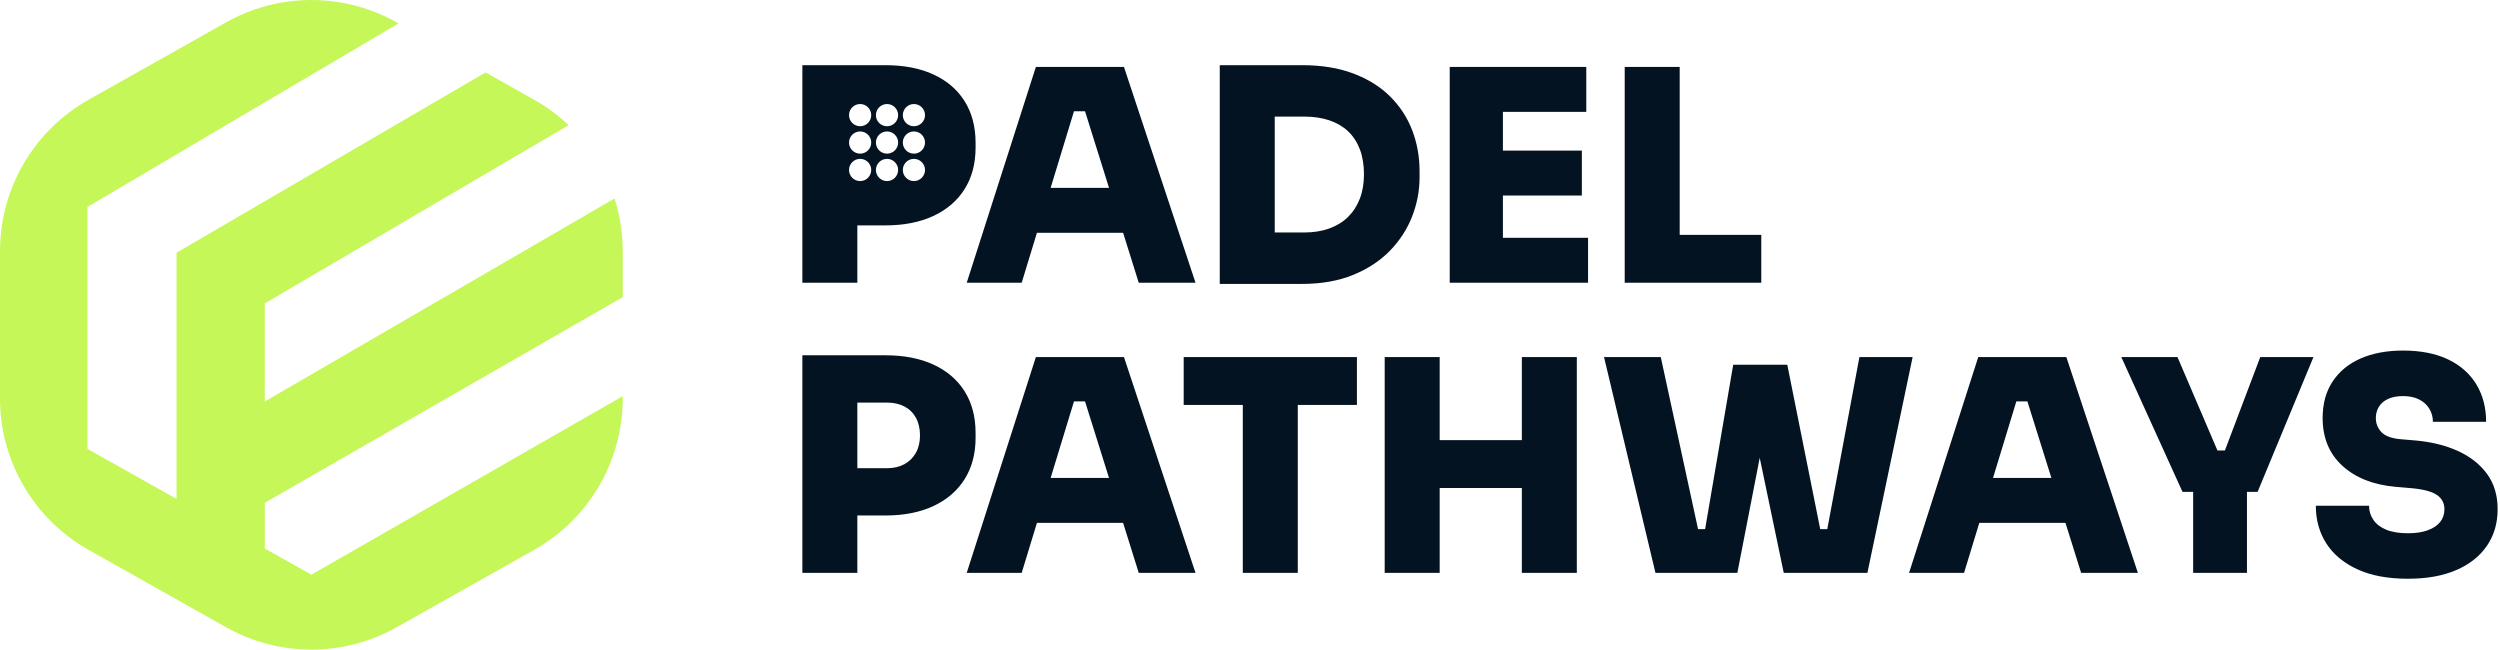
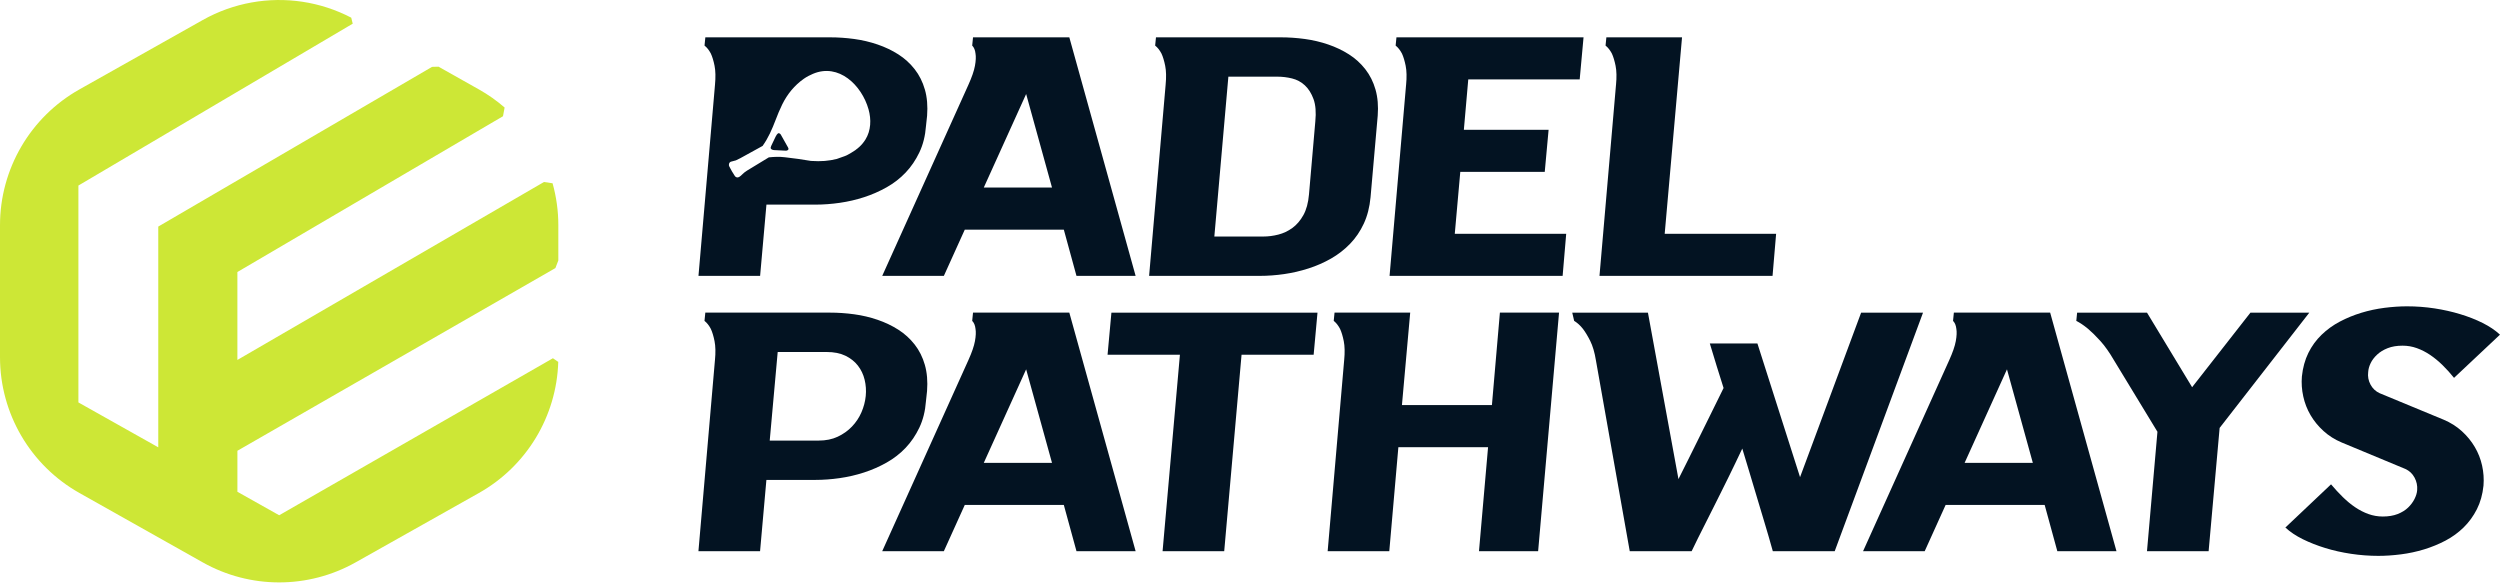
- <svg xmlns="http://www.w3.org/2000/svg" width="254" height="66" viewBox="0 0 254 66" fill="none">
-   <path d="M26.904 51.083V55.73L31.636 58.39L63.272 40.244V40.474C63.272 46.853 59.831 52.738 54.27 55.867L49.672 58.455L40.299 63.73C34.92 66.757 28.352 66.757 22.973 63.73L9.002 55.868C3.441 52.74 0 46.855 0 40.475V25.526C0 19.145 3.441 13.26 9.002 10.133L22.973 2.27C24.723 1.286 26.596 0.623 28.513 0.278C32.497 -0.437 36.669 0.228 40.299 2.27L40.489 2.378L36.382 4.802L8.885 21.027V45.605L17.936 50.691V25.677L45.115 9.822L49.337 7.358L54.269 10.133C55.555 10.857 56.728 11.727 57.772 12.719L54.002 14.93L26.902 30.825V40.789L62.437 20.165C62.982 21.873 63.271 23.68 63.271 25.526V30.189L26.902 51.083H26.904Z" fill="#C5F758" />
-   <path d="M244.15 35.617C245.953 35.617 247.478 35.919 248.73 36.518C249.982 37.12 250.938 37.965 251.599 39.056C252.259 40.148 252.589 41.414 252.589 42.855H247.183C247.183 42.375 247.064 41.934 246.822 41.533C246.582 41.132 246.237 40.817 245.786 40.587C245.335 40.357 244.79 40.242 244.148 40.242C243.547 40.242 243.042 40.338 242.632 40.528C242.221 40.718 241.911 40.984 241.7 41.324C241.49 41.664 241.385 42.045 241.385 42.465C241.385 43.026 241.575 43.507 241.955 43.906C242.335 44.307 242.996 44.547 243.938 44.627L245.35 44.746C246.991 44.886 248.443 45.241 249.704 45.811C250.966 46.382 251.956 47.158 252.677 48.139C253.397 49.12 253.759 50.321 253.759 51.742C253.759 53.163 253.393 54.406 252.662 55.467C251.931 56.528 250.89 57.348 249.539 57.928C248.188 58.509 246.561 58.8 244.66 58.8L244.658 58.801C242.616 58.801 240.899 58.482 239.508 57.841C238.117 57.2 237.064 56.324 236.354 55.213C235.643 54.102 235.288 52.825 235.288 51.384H240.694C240.694 51.904 240.838 52.38 241.13 52.81C241.42 53.241 241.855 53.577 242.436 53.817C243.016 54.057 243.758 54.178 244.658 54.178C245.439 54.178 246.104 54.078 246.655 53.878C247.205 53.677 247.627 53.397 247.917 53.036C248.207 52.675 248.354 52.245 248.354 51.745C248.354 51.104 248.084 50.608 247.543 50.258C247.002 49.907 246.091 49.683 244.811 49.583L243.398 49.462C241.136 49.261 239.333 48.552 237.992 47.33C236.651 46.108 235.98 44.487 235.98 42.465C235.98 41.023 236.315 39.791 236.987 38.771C237.658 37.75 238.604 36.968 239.826 36.428C241.048 35.887 242.49 35.617 244.15 35.617ZM89.959 36.097C91.841 36.097 93.468 36.413 94.839 37.044C96.21 37.675 97.266 38.581 98.008 39.761C98.748 40.944 99.119 42.354 99.119 43.996V44.476C99.119 46.097 98.748 47.501 98.008 48.681C97.266 49.863 96.209 50.773 94.839 51.413C93.467 52.054 91.84 52.374 89.959 52.374H87.106V58.202H81.52V36.097H89.959ZM121.464 58.202H115.697L114.107 53.126H105.352L103.804 58.202H98.219L105.245 36.278H114.195L121.464 58.202ZM137.862 41.142H131.854V58.202H126.269V41.142H120.263V36.278H137.862V41.142ZM146.271 44.717H154.619V36.278H160.205V58.202H154.619V49.582H146.271V58.202H140.685V36.278H146.271V44.717ZM172.521 53.757H173.239L176.094 37.058H181.588L184.934 53.757H185.652L188.917 36.278H194.323L189.728 58.202H181.229L178.788 46.515L176.514 58.202H168.194L162.969 36.278H168.735L172.521 53.757ZM217.209 58.202H211.442L209.852 53.126H201.097L199.549 58.202H193.962L200.99 36.278H209.94L217.209 58.202ZM225.292 45.768H226.05L229.642 36.278H235.048L229.372 49.972H228.291V58.202H222.824V49.972H221.742L215.526 36.278H221.232L225.292 45.768ZM106.744 48.561H112.677L110.24 40.783H109.116L106.744 48.561ZM202.489 48.561H208.422L205.984 40.783H204.861L202.489 48.561ZM87.106 47.57H90.108C90.789 47.57 91.38 47.434 91.88 47.165C92.379 46.895 92.77 46.509 93.052 46.008C93.332 45.508 93.472 44.917 93.472 44.236C93.472 43.555 93.332 42.934 93.052 42.433C92.772 41.934 92.381 41.552 91.88 41.293C91.379 41.033 90.788 40.902 90.108 40.902H87.106V47.57ZM132.274 6.621C134.256 6.621 135.993 6.901 137.485 7.463C138.977 8.024 140.224 8.799 141.225 9.79C142.225 10.78 142.977 11.927 143.477 13.228C143.976 14.529 144.227 15.912 144.227 17.372V18.032C144.227 19.373 143.976 20.691 143.477 21.982C142.976 23.273 142.225 24.434 141.225 25.466C140.224 26.497 138.977 27.318 137.485 27.928C135.994 28.54 134.256 28.845 132.274 28.846H123.927V6.621H132.274ZM89.959 6.623C91.841 6.623 93.468 6.936 94.839 7.567C96.211 8.198 97.266 9.104 98.008 10.286C98.749 11.466 99.119 12.879 99.119 14.52V15.001C99.119 16.622 98.749 18.025 98.008 19.206C97.266 20.388 96.211 21.299 94.839 21.938C93.468 22.579 91.841 22.899 89.959 22.899H87.106V28.726H81.52V6.623H89.959ZM121.464 28.726H115.697L114.107 23.65H105.352L103.804 28.726H98.219L105.245 6.803H114.195L121.464 28.726ZM161.166 11.366H152.697V15.302H160.717V19.866H152.697V24.162H161.347V28.726H147.292V6.803H161.166V11.366ZM170.657 23.861H178.947V28.726H165.071V6.803H170.657V23.861ZM129.513 23.62H132.515C133.455 23.62 134.3 23.484 135.052 23.215C135.802 22.945 136.439 22.554 136.959 22.043C137.479 21.533 137.88 20.912 138.16 20.181C138.44 19.451 138.58 18.625 138.58 17.704C138.58 16.783 138.44 15.897 138.16 15.166C137.88 14.435 137.479 13.825 136.959 13.334C136.437 12.843 135.802 12.473 135.052 12.222C134.302 11.972 133.455 11.847 132.515 11.847H129.513V23.62ZM106.744 19.086H112.677L110.24 11.307H109.116L106.744 19.086ZM87.388 16.14C86.766 16.14 86.26 16.647 86.26 17.269C86.26 17.891 86.766 18.398 87.388 18.398C88.011 18.398 88.516 17.891 88.517 17.269C88.517 16.647 88.01 16.14 87.388 16.14ZM90.121 16.14C89.499 16.141 88.992 16.648 88.992 17.269C88.992 17.891 89.499 18.398 90.121 18.398C90.743 18.398 91.25 17.891 91.25 17.269C91.25 16.647 90.743 16.14 90.121 16.14ZM92.853 16.14C92.232 16.141 91.727 16.648 91.727 17.269C91.727 17.891 92.232 18.398 92.853 18.398C93.477 18.398 93.982 17.891 93.982 17.269C93.982 16.647 93.475 16.14 92.853 16.14ZM87.388 13.354C86.766 13.354 86.26 13.861 86.26 14.483C86.26 15.105 86.766 15.611 87.388 15.611C88.011 15.611 88.517 15.107 88.517 14.483C88.516 13.86 88.01 13.354 87.388 13.354ZM90.121 13.354C89.499 13.354 88.992 13.861 88.992 14.483C88.992 15.105 89.499 15.611 90.121 15.611C90.743 15.611 91.25 15.107 91.25 14.483C91.25 13.86 90.743 13.354 90.121 13.354ZM92.853 13.354C92.232 13.354 91.727 13.861 91.727 14.483C91.727 15.105 92.232 15.611 92.853 15.611C93.477 15.611 93.982 15.107 93.982 14.483C93.982 13.86 93.475 13.354 92.853 13.354ZM87.388 10.569C86.766 10.569 86.26 11.076 86.26 11.698C86.26 12.32 86.766 12.826 87.388 12.826C88.011 12.826 88.517 12.321 88.517 11.698C88.517 11.075 88.01 10.569 87.388 10.569ZM90.121 10.569C89.499 10.569 88.992 11.076 88.992 11.698C88.992 12.32 89.499 12.826 90.121 12.826C90.743 12.826 91.25 12.321 91.25 11.698C91.25 11.075 90.743 10.569 90.121 10.569ZM92.853 10.569C92.232 10.569 91.727 11.076 91.727 11.698C91.727 12.32 92.232 12.826 92.853 12.826C93.477 12.826 93.982 12.321 93.982 11.698C93.982 11.075 93.475 10.569 92.853 10.569Z" fill="#031322" />
+ <svg xmlns="http://www.w3.org/2000/svg" id="Layer_2" data-name="Layer 2" viewBox="0 0 1798.09 418.9">
+   <defs>
+     <style>
+       .cls-1 {
+         fill: #cde736;
+       }
+ 
+       .cls-2 {
+         fill: #031322;
+       }
+     </style>
+   </defs>
+   <g id="Layer_1-2" data-name="Layer 1">
+     <g>
+       <path class="cls-1" d="M170.75,324.22v29.49l30.04,16.88,196.89-112.93s2.43,1.6,3.84,2.63c-1.19,39.17-22.78,74.99-57.08,94.3l-29.18,16.42-59.49,33.47c-34.14,19.21-75.82,19.21-109.96,0l-88.67-49.9C21.84,334.73,0,297.38,0,256.89v-94.88c0-40.5,21.84-77.85,57.13-97.71L145.8,14.41c11.1-6.24,22.99-10.46,35.16-12.64,24.14-4.33,49.37-.68,71.66,10.94.22.99,1.07,4.32,1.07,4.32l-22.79,13.45L56.39,133.45v155.99l57.44,32.28v-158.76l172.51-100.63,24.4-14.24,4.65-.13,29.05,16.35c6.67,3.75,12.86,8.12,18.5,13.03-.29,1.77-1.17,6.26-1.17,6.26l-19.03,11.16-172,100.88v63.24l220.53-127.99s4.08.64,6.16.94c2.71,9.69,4.14,19.84,4.14,30.18v25.3l-2.11,5.5-228.71,131.4Z" />
+       <path class="cls-2" d="M696.47,61.09c2.5-5.54,4.09-10.12,4.75-13.75.66-3.63.79-6.56.4-8.81-.27-2.5-1.06-4.42-2.38-5.74l.59-5.94h69.26l47.69,171.57h-42.54l-9.1-33.24h-71.24l-15.04,33.24h-44.33l61.94-137.33ZM707.56,134.9h49.08l-18.6-67.28-30.47,67.28Z" />
+       <path class="cls-2" d="M826.48,198.42l11.87-137.33c.53-5.54.43-10.12-.3-13.75-.73-3.63-1.62-6.56-2.67-8.81-1.32-2.5-2.84-4.42-4.55-5.74l.59-5.94h89.64c5.8,0,11.61.4,17.41,1.19,5.8.79,11.41,2.11,16.82,3.96,5.41,1.85,10.39,4.22,14.94,7.12,4.55,2.9,8.48,6.47,11.77,10.69,3.3,4.22,5.74,9.1,7.32,14.64,1.58,5.54,2.11,11.81,1.58,18.8l-5.15,58.57c-.66,7.12-2.28,13.46-4.85,19-2.57,5.54-5.87,10.39-9.89,14.54-4.03,4.16-8.58,7.69-13.65,10.59-5.08,2.9-10.49,5.28-16.23,7.12-5.74,1.85-11.58,3.2-17.51,4.06-5.94.86-11.81,1.29-17.61,1.29h-79.55ZM908.61,170.12c3.56,0,7.16-.46,10.79-1.39,3.63-.92,6.99-2.5,10.09-4.75,3.1-2.24,5.74-5.31,7.92-9.2,2.18-3.89,3.53-8.87,4.06-14.94l4.55-52.44c.66-6.59.23-11.97-1.29-16.13-1.52-4.16-3.6-7.45-6.23-9.89-2.64-2.44-5.71-4.09-9.2-4.95-3.5-.86-7.02-1.29-10.59-1.29h-35.22l-10.09,114.97h35.22Z" />
+       <path class="cls-2" d="M1011.31,61.09c.53-5.54.43-10.12-.3-13.75-.73-3.63-1.62-6.56-2.67-8.81-1.32-2.5-2.84-4.42-4.55-5.74l.59-5.94h134.56l-2.77,30.28h-80.14l-3.17,36.21h60.95l-2.77,30.28h-60.75l-3.96,44.52h80.14l-2.57,30.28h-124.47l11.87-137.33Z" />
+       <path class="cls-2" d="M1162.29,61.09c.53-5.54.43-10.12-.3-13.75-.73-3.63-1.62-6.56-2.67-8.81-1.32-2.5-2.84-4.42-4.55-5.74l.59-5.94h54.42l-12.47,141.29h80.14l-2.57,30.28h-124.47l11.87-137.33Z" />
+       <path class="cls-2" d="M514.22,259.09c.53-5.54.43-10.12-.3-13.75-.73-3.63-1.62-6.56-2.67-8.81-1.32-2.5-2.84-4.42-4.55-5.74l.59-5.94h89.64c5.8,0,11.61.4,17.41,1.19,5.8.79,11.41,2.11,16.82,3.96,5.41,1.85,10.39,4.22,14.94,7.12,4.55,2.9,8.47,6.47,11.77,10.69,3.3,4.22,5.74,9.1,7.32,14.64,1.58,5.54,2.11,11.81,1.58,18.8l-.79,7.32c-.53,7.12-2.11,13.46-4.75,19-2.64,5.54-5.94,10.39-9.89,14.54-3.96,4.16-8.51,7.69-13.65,10.59-5.15,2.9-10.56,5.28-16.23,7.12-5.67,1.85-11.51,3.2-17.51,4.06-6,.86-11.84,1.29-17.51,1.29h-35.22l-4.55,51.25h-44.33l11.87-137.33ZM588.83,316.88c5.15,0,9.7-.92,13.65-2.77,3.96-1.85,7.39-4.29,10.29-7.32,2.9-3.03,5.18-6.46,6.83-10.29,1.65-3.82,2.67-7.72,3.07-11.67.4-3.96.13-7.85-.79-11.68-.92-3.82-2.54-7.22-4.85-10.19-2.31-2.97-5.31-5.34-9-7.12-3.7-1.78-8.18-2.67-13.46-2.67h-35.22l-5.74,63.72h35.22Z" />
+       <path class="cls-2" d="M696.47,259.09c2.5-5.54,4.09-10.12,4.75-13.75.66-3.63.79-6.56.4-8.81-.27-2.5-1.06-4.42-2.38-5.74l.59-5.94h69.26l47.69,171.57h-42.54l-9.1-33.24h-71.24l-15.04,33.24h-44.33l61.94-137.33ZM707.56,332.91h49.08l-18.6-67.28-30.47,67.28Z" />
+       <path class="cls-2" d="M796.6,255.14l2.77-30.28h148.22l-2.77,30.28h-51.85l-12.47,141.29h-44.33l12.47-141.29h-52.04Z" />
+       <path class="cls-2" d="M966.78,259.09c.53-5.54.43-10.12-.3-13.75-.73-3.63-1.62-6.56-2.67-8.81-1.32-2.5-2.84-4.42-4.55-5.74l.59-5.94h54.42l-5.94,66.49h64.71l5.74-66.49h42.54l-15.04,171.57h-42.54l6.53-74.8h-64.51l-6.53,74.8h-44.33l11.87-137.33Z" />
+       <path class="cls-2" d="M1130.83,224.86h54.42l21.96,119.72c2.37-4.75,4.68-9.37,6.93-13.85,2.24-4.48,4.62-9.27,7.12-14.35,2.5-5.08,5.24-10.62,8.21-16.62,2.97-6,6.36-12.89,10.19-20.68-1.58-5.01-3.2-10.16-4.85-15.44-1.65-5.27-3.33-10.82-5.05-16.62h34.23l30.67,96.17,43.93-118.33h44.52l-63.52,171.57h-44.52c-1.98-7.12-3.96-13.95-5.94-20.48s-3.86-12.79-5.64-18.8c-1.78-6-3.53-11.84-5.24-17.51-1.72-5.67-3.43-11.34-5.14-17.02-1.72,3.7-3.36,7.16-4.95,10.39-1.58,3.23-3.17,6.5-4.75,9.8-1.58,3.3-3.27,6.7-5.05,10.19-1.78,3.5-3.73,7.39-5.84,11.68-2.11,4.29-4.49,9-7.12,14.15-2.64,5.15-5.54,11.02-8.71,17.61h-44.52l-24.34-137.33c-.92-5.67-2.28-10.29-4.06-13.85s-3.53-6.46-5.24-8.71c-1.98-2.5-4.09-4.42-6.33-5.74l-1.39-5.94Z" />
+       <path class="cls-2" d="M1401.93,259.09c2.5-5.54,4.09-10.12,4.75-13.75.66-3.63.79-6.56.4-8.81-.27-2.5-1.06-4.42-2.38-5.74l.59-5.94h69.26l47.69,171.57h-42.54l-9.1-33.24h-71.24l-15.04,33.24h-44.33l61.94-137.33ZM1413.01,332.91h49.08l-18.6-67.28-30.47,67.28Z" />
+       <path class="cls-2" d="M1493.35,230.8l.59-5.94h50.26l32.45,53.63,41.95-53.63h42.35l-64.51,82.91-7.92,88.65h-44.33l7.52-85.88-31.27-51.45c-3.3-5.67-6.56-10.29-9.79-13.85-3.23-3.56-6.17-6.46-8.81-8.71-3.04-2.5-5.87-4.42-8.51-5.74Z" />
+       <path class="cls-2" d="M1711.61,282.84l45.91,19c5.01,2.11,9.4,4.88,13.16,8.31,3.76,3.43,6.86,7.22,9.3,11.38,2.44,4.16,4.19,8.61,5.24,13.36,1.05,4.75,1.39,9.57.99,14.45-.66,6.33-2.24,11.97-4.75,16.92-2.51,4.95-5.67,9.3-9.5,13.06-3.83,3.76-8.18,6.93-13.06,9.5-4.88,2.57-10.03,4.68-15.44,6.33-5.41,1.65-10.95,2.83-16.62,3.56-5.67.72-11.08,1.09-16.23,1.09-6.6,0-13.16-.5-19.69-1.48s-12.7-2.37-18.5-4.16c-5.81-1.78-11.18-3.89-16.13-6.33-4.95-2.44-9.14-5.24-12.57-8.41l32.85-31.07c2.77,3.3,5.61,6.37,8.51,9.2,2.9,2.84,5.87,5.28,8.9,7.32,3.03,2.05,6.2,3.66,9.5,4.85,3.3,1.19,6.73,1.78,10.29,1.78,4.09,0,7.65-.59,10.69-1.78,3.03-1.19,5.54-2.74,7.52-4.65,1.98-1.91,3.53-3.99,4.65-6.23,1.12-2.24,1.75-4.35,1.88-6.33.26-3.17-.37-6.17-1.88-9-1.52-2.84-3.73-4.91-6.63-6.23l-45.71-19c-5.01-2.11-9.4-4.88-13.16-8.31-3.76-3.43-6.86-7.22-9.3-11.38-2.44-4.16-4.19-8.64-5.24-13.46-1.06-4.81-1.38-9.6-.99-14.35.66-6.33,2.21-11.97,4.65-16.92,2.44-4.95,5.61-9.3,9.5-13.06,3.89-3.76,8.28-6.93,13.16-9.5,4.88-2.57,10.02-4.68,15.43-6.33,5.41-1.65,10.95-2.83,16.62-3.56,5.67-.72,11.08-1.09,16.23-1.09,6.73,0,13.32.49,19.79,1.48,6.46.99,12.63,2.37,18.5,4.16,5.87,1.78,11.25,3.89,16.13,6.33,4.88,2.44,9.04,5.24,12.47,8.41l-33.05,31.07c-2.64-3.3-5.41-6.36-8.31-9.2-2.9-2.84-5.87-5.27-8.91-7.32-3.04-2.04-6.2-3.66-9.5-4.85-3.3-1.19-6.73-1.78-10.29-1.78-4.09,0-7.65.59-10.69,1.78-3.04,1.19-5.58,2.74-7.62,4.65-2.05,1.91-3.6,3.96-4.65,6.13-1.06,2.18-1.65,4.32-1.78,6.43-.4,3.17.16,6.17,1.68,9,1.52,2.84,3.73,4.92,6.63,6.23Z" />
+       <g>
+         <path class="cls-2" d="M561.53,96.71c-.24-.43-.83-.8-1.23-.89-1.15-.24-2.15,1.81-2.84,3.27l-2.76,5.81c-.27.57-.61,1.49-.24,2.03.48.7,1.5.98,2.39,1.03l8.31.42c.78.04,1.77-.36,1.96-1.13.07-.28-.17-.9-.33-1.17l-5.26-9.36Z" />
+         <path class="cls-2" d="M665.21,64.45c-1.58-5.54-4.03-10.42-7.32-14.64-3.3-4.22-7.22-7.78-11.77-10.69-4.55-2.9-9.53-5.27-14.94-7.12-5.41-1.85-11.02-3.17-16.82-3.96-5.81-.79-11.61-1.19-17.41-1.19h-89.64l-.59,5.94c1.71,1.32,3.23,3.23,4.55,5.74,1.05,2.25,1.95,5.18,2.67,8.81.72,3.63.82,8.21.3,13.75l-11.87,137.33h44.33l4.55-51.25h35.22c5.67,0,11.51-.43,17.51-1.29,6-.86,11.84-2.21,17.51-4.06,5.67-1.85,11.08-4.22,16.23-7.12,5.14-2.9,9.7-6.43,13.65-10.59,3.96-4.16,7.25-9,9.89-14.54,2.64-5.54,4.22-11.87,4.75-19l.79-7.32c.53-6.99,0-13.26-1.58-18.8ZM622.39,100.47c-2.52,4.02-6.07,7.12-10.2,9.44-1.54.86-2.93,1.79-4.56,2.36l-5.88,2.08c-5.67,1.37-11.01,1.91-18.49,1.39l-9.25-1.45-9.5-1.19c-3.88-.48-7.63-.32-11.54.08l-15.68,9.53c-3,1.82-3.9,3.58-5.68,4.58-1.17.66-2.41.31-3.09-.71-1.49-2.24-2.81-4.49-4-6.9-.65-1.32-.1-3.05,1.34-3.43l3.39-.9,3.24-1.59,16.01-8.81c4.11-5.8,6.79-11.97,9.29-18.53,1.48-3.88,2.99-7.59,4.83-11.33,3.63-7.37,8.82-13.76,15.59-18.48,2.08-1.45,4.23-2.55,6.52-3.52,18.51-7.84,35.03,8.13,39.95,25.53,2.06,7.28,1.79,15.35-2.27,21.82Z" />
+       </g>
+     </g>
+   </g>
</svg>
